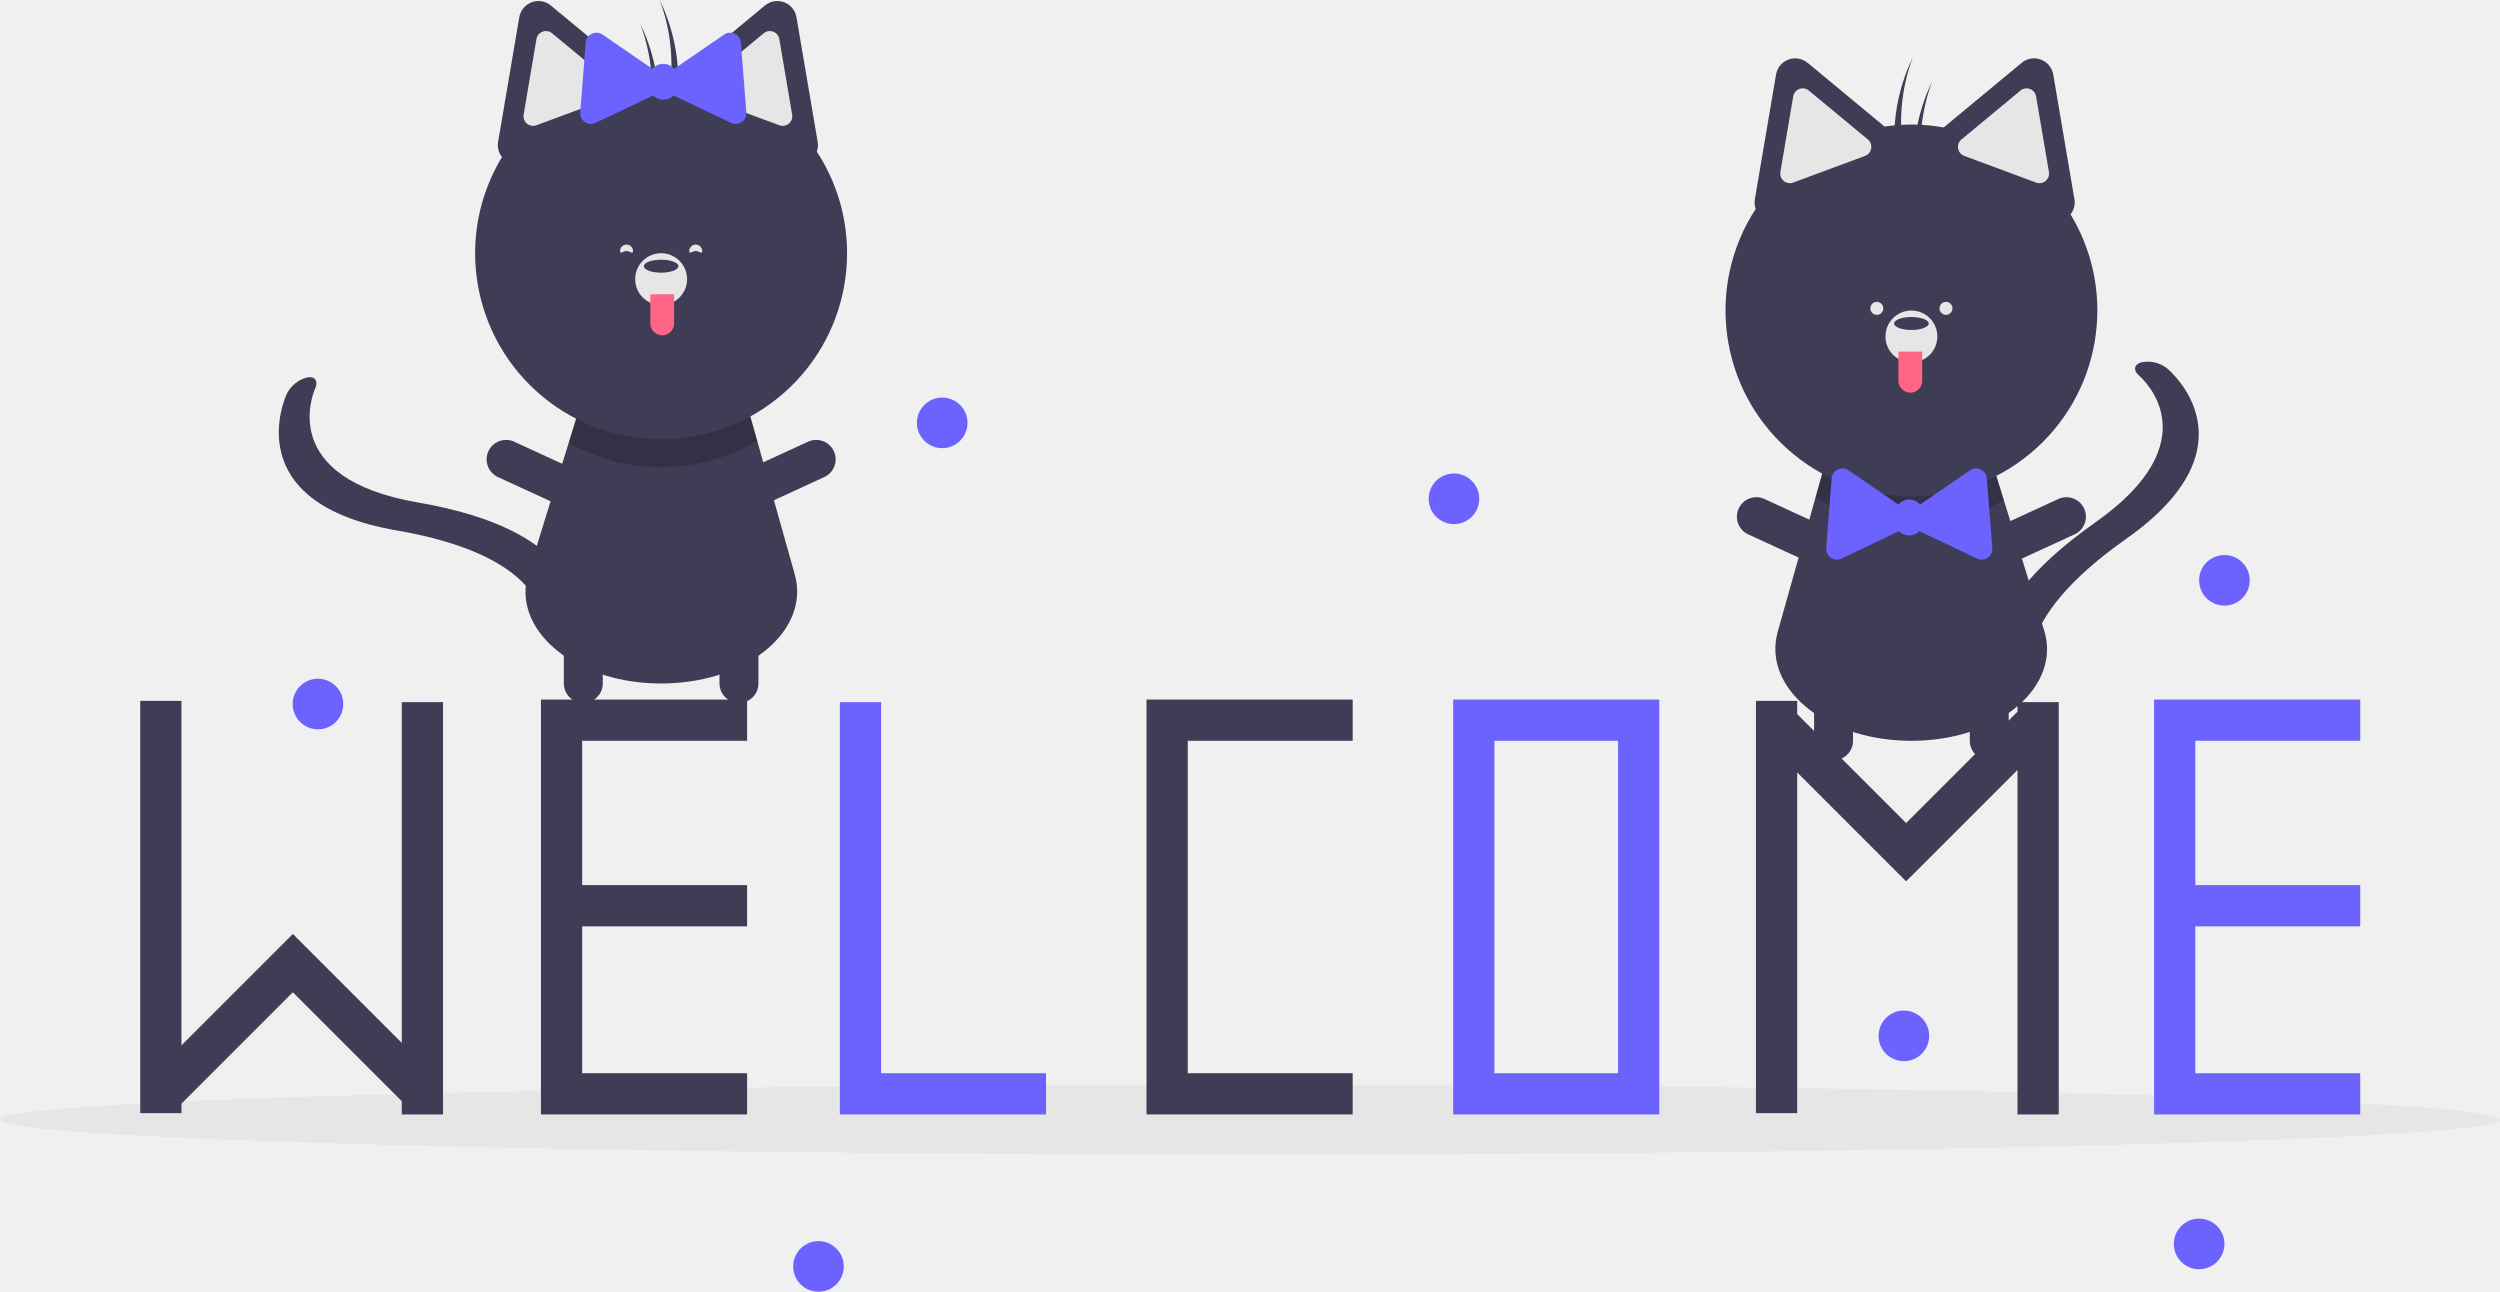
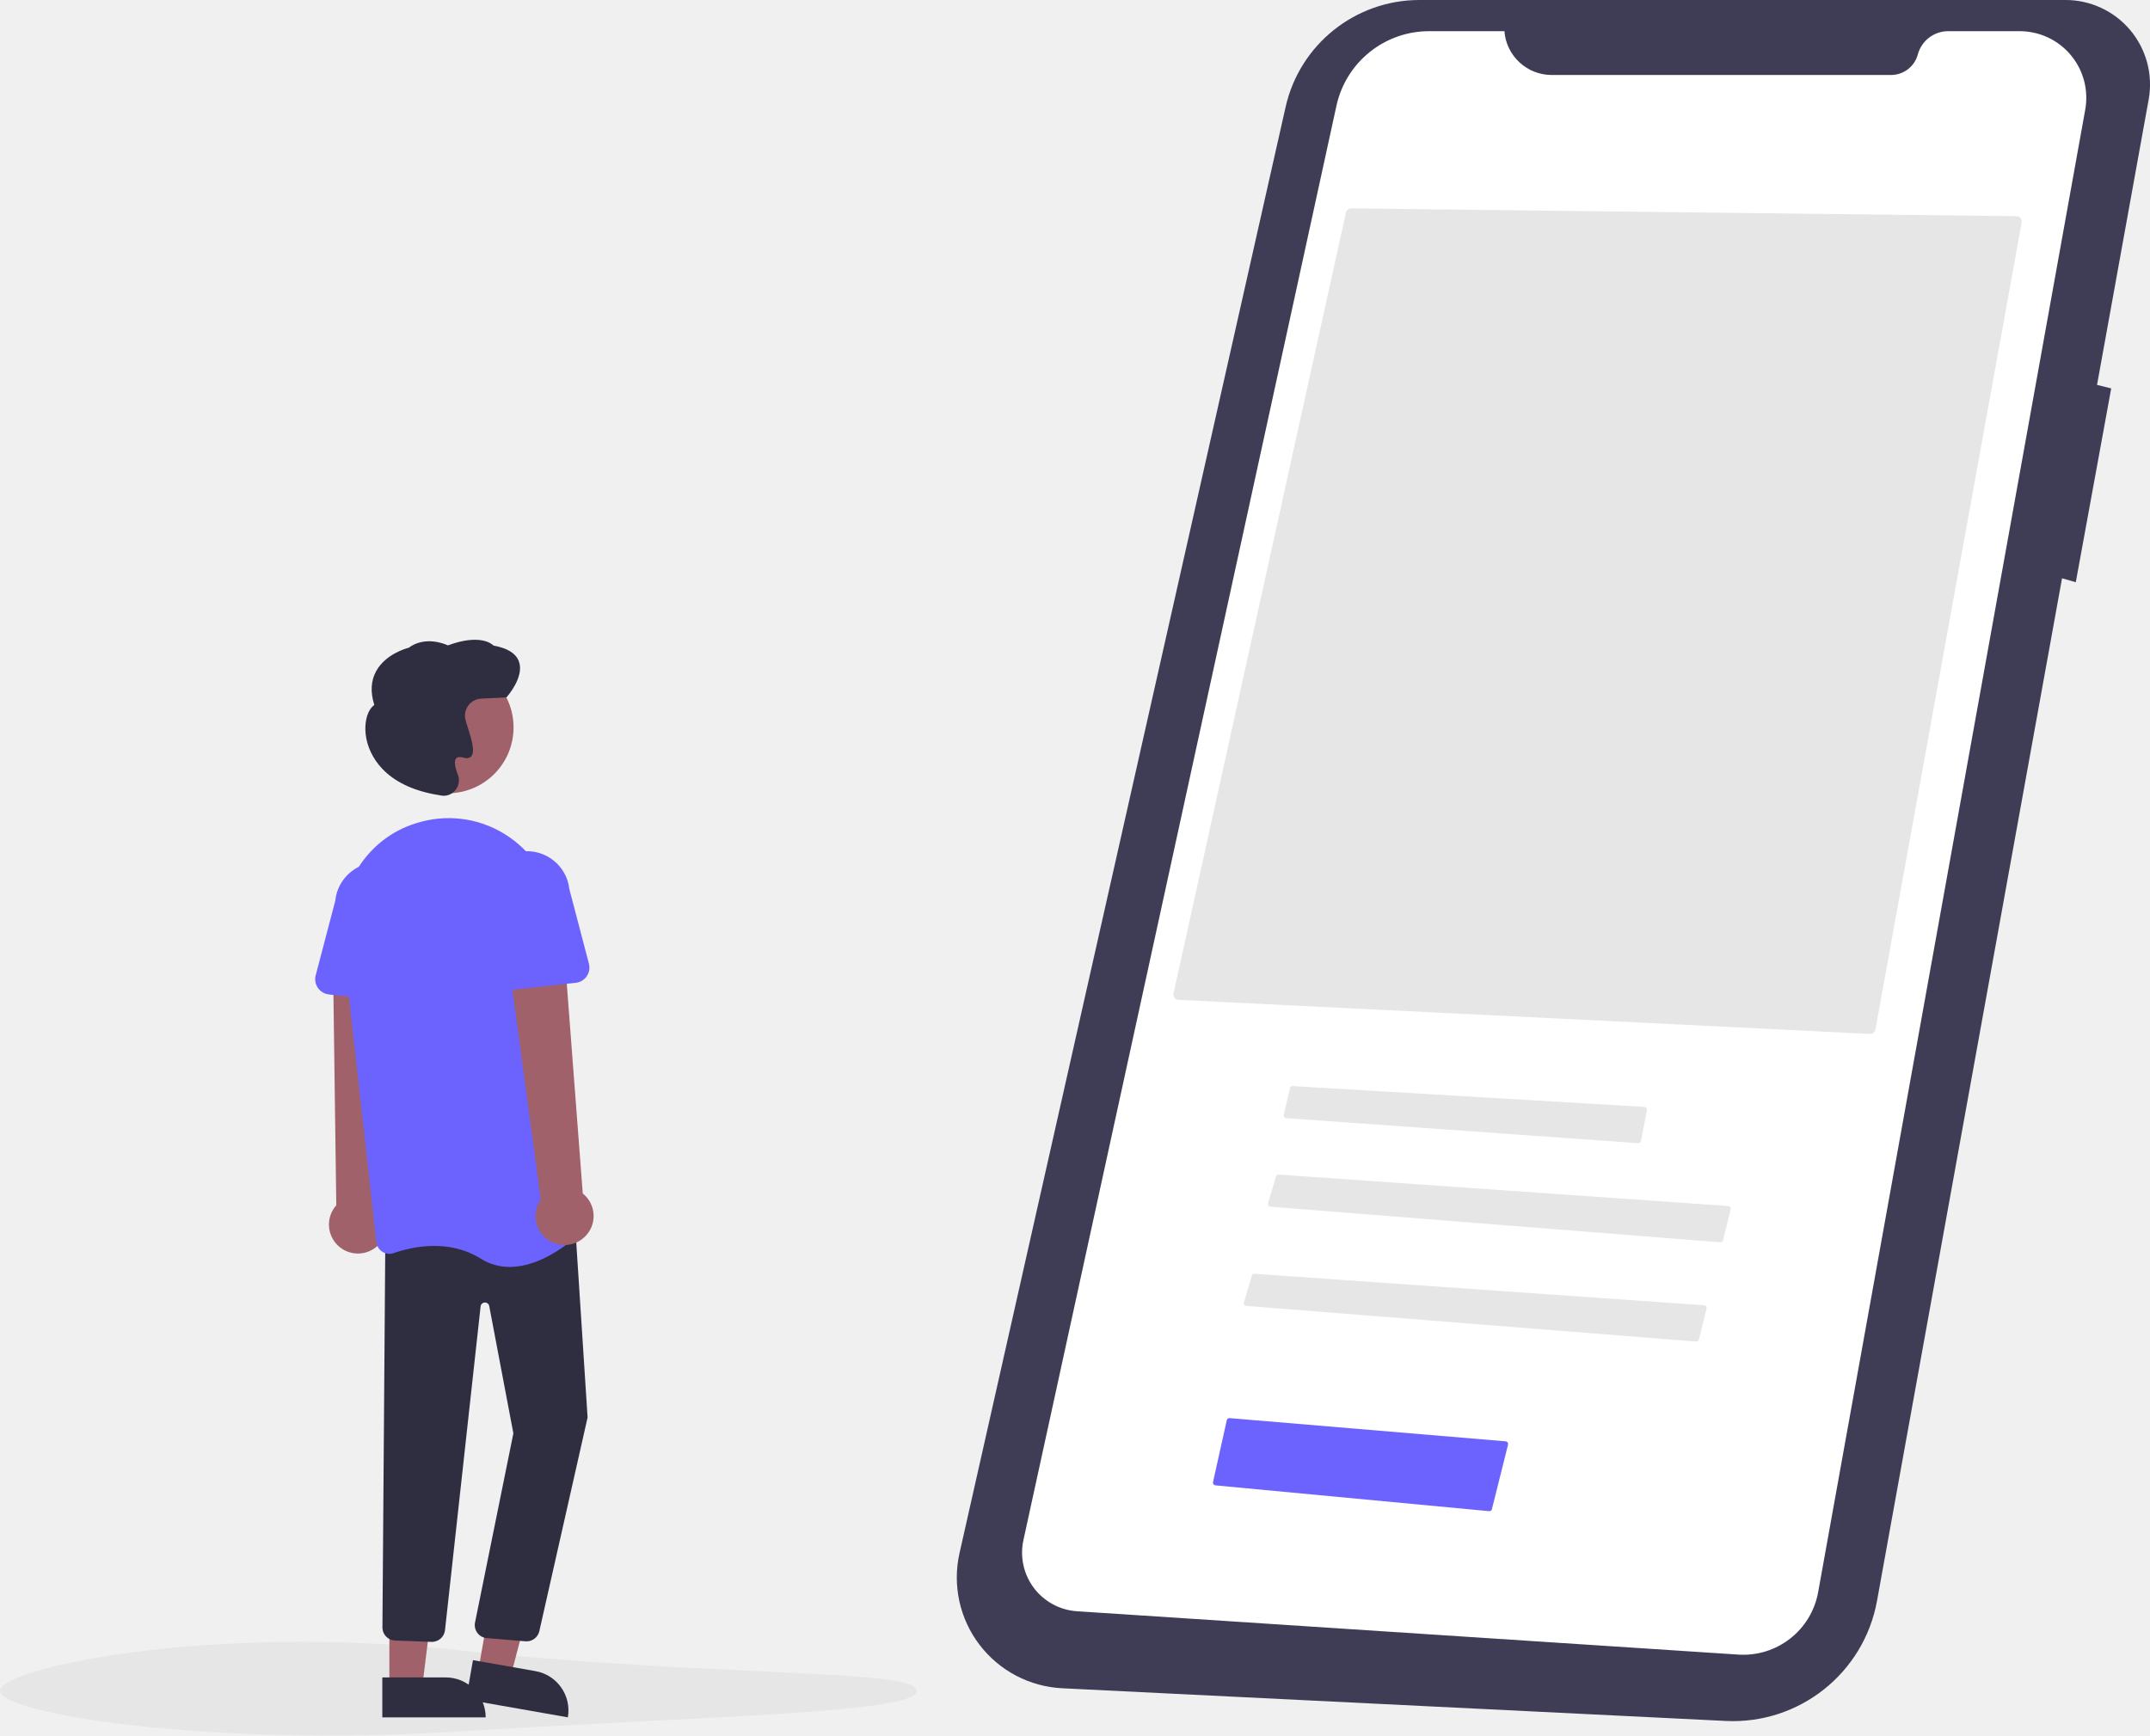
- <svg xmlns="http://www.w3.org/2000/svg" data-name="Layer 1" width="889.076" height="459.38" viewBox="0 0 889.076 459.38">
-   <ellipse cx="444.538" cy="398.169" rx="444.538" ry="12.435" fill="#e6e6e6" />
-   <path d="M836.907,483.742c-.561.008-1.123.015-1.692.015s-1.13-.008-1.692-.015c-29.757-.677-51.326-19.269-45.836-38.777l13.387-47.589,3.383-12.041,59.976,1.023,3.645,11.78,14.348,46.366C888.502,464.119,866.934,483.065,836.907,483.742Z" transform="translate(-155.4622 -220.3102)" fill="#3f3d56" />
-   <path d="M868.079,398.137a66.201,66.201,0,0,1-67.004-.761l3.383-12.041,59.976,1.023Z" transform="translate(-155.4622 -220.3102)" opacity="0.2" />
-   <path d="M865.548,446.544c2.591-9.656,11.106-23.585,34.987-40.38,41.648-29.294,16.803-51.259,15.727-52.18-2.258-1.93-1.925-4.098.775-4.839a11.224,11.224,0,0,1,9.034,2.103c1.348,1.115,32.459,27.683-14.537,60.734-42.295,29.75-33.302,49.169-33.199,49.355,1.133,2.077-.684,3.739-4.063,3.716s-7.039-1.723-8.176-3.797C865.856,460.818,863.135,455.533,865.548,446.544Z" transform="translate(-155.4622 -220.3102)" fill="#3f3d56" />
-   <path d="M807.534,490.677a6.92,6.92,0,0,1-6.92-6.92V453.769a6.92,6.92,0,0,1,13.841,0v29.988A6.92,6.92,0,0,1,807.534,490.677Z" transform="translate(-155.4622 -220.3102)" fill="#3f3d56" />
-   <path d="M813.602,419.484a6.92,6.92,0,0,1-9.179,3.394l-27.243-12.534a6.92,6.92,0,0,1,5.785-12.574l27.243,12.534A6.92,6.92,0,0,1,813.602,419.484Z" transform="translate(-155.4622 -220.3102)" fill="#3f3d56" />
-   <path d="M856.829,419.484a6.92,6.92,0,0,0,9.179,3.394l27.243-12.534a6.92,6.92,0,0,0-5.785-12.574l-27.243,12.534A6.92,6.92,0,0,0,856.829,419.484Z" transform="translate(-155.4622 -220.3102)" fill="#3f3d56" />
-   <path d="M862.897,490.677a6.92,6.92,0,0,0,6.92-6.92V453.769a6.92,6.92,0,1,0-13.841,0v29.988A6.92,6.92,0,0,0,862.897,490.677Z" transform="translate(-155.4622 -220.3102)" fill="#3f3d56" />
-   <path d="M891.818,296.535a6.806,6.806,0,0,0,1.373-5.408l-3.766-22.157-3.766-22.157a6.913,6.913,0,0,0-11.226-4.164L857.127,256.988l-10.426,8.64a65.694,65.694,0,0,0-21.047-.317l-10.043-8.322-17.305-14.34a6.913,6.913,0,0,0-11.226,4.164l-3.766,22.157-3.766,22.157a6.844,6.844,0,0,0,.301,3.474,66.118,66.118,0,1,0,111.969,1.935Z" transform="translate(-155.4622 -220.3102)" fill="#3f3d56" />
-   <path d="M796.572,251.728a3.447,3.447,0,0,0-1.202.218,3.388,3.388,0,0,0-2.184,2.635L788.618,281.451a3.423,3.423,0,0,0,4.565,3.782l25.553-9.479a3.422,3.422,0,0,0,.993-5.844l-0-.001-20.985-17.39A3.392,3.392,0,0,0,796.572,251.728Z" transform="translate(-155.4622 -220.3102)" fill="#e6e6e6" />
-   <path d="M876.167,251.728a3.392,3.392,0,0,0-2.172.792l-20.986,17.391a3.422,3.422,0,0,0,.993,5.844l25.553,9.479a3.423,3.423,0,0,0,4.565-3.782l-4.567-26.87a3.388,3.388,0,0,0-2.184-2.635A3.447,3.447,0,0,0,876.167,251.728Z" transform="translate(-155.4622 -220.3102)" fill="#e6e6e6" />
-   <circle cx="679.753" cy="119.658" r="9.227" fill="#e6e6e6" />
-   <ellipse cx="679.753" cy="115.044" rx="6.151" ry="2.307" fill="#3f3d56" />
-   <path d="M675.14,125.04H683.598a0,0,0,0,1,0,0v10.38a4.229,4.229,0,0,1-4.229,4.229h0a4.229,4.229,0,0,1-4.229-4.229V125.04a0,0,0,0,1,0,0Z" fill="#ff6584" />
-   <path d="M835.729,240.69c-.444.92-.874,1.849-1.279,2.798a65.818,65.818,0,0,0-4.651,35.344c.866-1.256,1.776-2.565,2.701-3.888A65.775,65.775,0,0,1,835.729,240.69Z" transform="translate(-155.4622 -220.3102)" fill="#3f3d56" />
-   <path d="M842.649,249.148c-.444.92-.874,1.849-1.279,2.798A65.818,65.818,0,0,0,836.719,287.29c.866-1.256,1.776-2.565,2.701-3.888A65.775,65.775,0,0,1,842.649,249.148Z" transform="translate(-155.4622 -220.3102)" fill="#3f3d56" />
-   <path d="M863.985,415.199l-.975-12.398-.975-12.398a3.825,3.825,0,0,0-5.98-2.853l-10.25,7.043-7.485,5.143a5.095,5.095,0,0,0-7.749,0l-7.485-5.143L812.838,387.55a3.825,3.825,0,0,0-5.98,2.853l-.975,12.398-.975,12.398a3.825,3.825,0,0,0,5.461,3.752l11.224-5.355,9.223-4.4a5.101,5.101,0,0,0,7.262,0l9.223,4.4,11.224,5.355A3.825,3.825,0,0,0,863.985,415.199Z" transform="translate(-155.4622 -220.3102)" fill="#6c63ff" />
-   <circle cx="667.451" cy="109.662" r="2.307" fill="#e6e6e6" />
-   <circle cx="692.056" cy="109.662" r="2.307" fill="#e6e6e6" />
-   <path d="M388.888,463.362c.561.008,1.123.015,1.692.015s1.13-.008,1.692-.015c29.757-.677,51.326-19.269,45.836-38.777l-13.387-47.589L421.336,364.955l-59.976,1.023-3.645,11.78-14.348,46.366C337.293,443.739,358.861,462.685,388.888,463.362Z" transform="translate(-155.4622 -220.3102)" fill="#3f3d56" />
-   <path d="M357.715,377.758a66.201,66.201,0,0,0,67.004-.761L421.336,364.955l-59.976,1.023Z" transform="translate(-155.4622 -220.3102)" opacity="0.2" />
-   <path d="M352.962,420.524c-6.473-7.619-20.13-16.565-48.9-21.526-50.177-8.656-37.121-39.139-36.542-40.432,1.215-2.711-.014-4.527-2.771-4.041a11.224,11.224,0,0,0-7.266,5.766c-.741,1.585-17.492,38.91,39.127,48.673,50.957,8.79,51.139,30.19,51.125,30.403-.136,2.362,2.218,3.087,5.263,1.62s5.625-4.569,5.765-6.931C358.791,433.557,358.99,427.616,352.962,420.524Z" transform="translate(-155.4622 -220.3102)" fill="#3f3d56" />
-   <path d="M418.261,470.298a6.92,6.92,0,0,0,6.92-6.92V433.389a6.92,6.92,0,0,0-13.841,0v29.988A6.92,6.92,0,0,0,418.261,470.298Z" transform="translate(-155.4622 -220.3102)" fill="#3f3d56" />
-   <path d="M412.193,399.105a6.92,6.92,0,0,0,9.179,3.394l27.243-12.534a6.92,6.92,0,1,0-5.785-12.574l-27.243,12.534A6.92,6.92,0,0,0,412.193,399.105Z" transform="translate(-155.4622 -220.3102)" fill="#3f3d56" />
-   <path d="M368.966,399.105a6.92,6.92,0,0,1-9.179,3.394l-27.243-12.534a6.92,6.92,0,1,1,5.785-12.574l27.243,12.534A6.92,6.92,0,0,1,368.966,399.105Z" transform="translate(-155.4622 -220.3102)" fill="#3f3d56" />
-   <path d="M362.898,470.298a6.92,6.92,0,0,1-6.92-6.92V433.389a6.92,6.92,0,0,1,13.841,0v29.988A6.92,6.92,0,0,1,362.898,470.298Z" transform="translate(-155.4622 -220.3102)" fill="#3f3d56" />
-   <path d="M445.947,274.221a6.844,6.844,0,0,0,.301-3.474l-3.766-22.157-3.766-22.157a6.913,6.913,0,0,0-11.226-4.164l-17.305,14.34L400.141,244.931a65.694,65.694,0,0,0-21.047.317l-10.426-8.64-17.305-14.34a6.913,6.913,0,0,0-11.226,4.164L336.37,248.59l-3.766,22.157a6.806,6.806,0,0,0,1.373,5.408,66.137,66.137,0,1,0,111.969-1.935Z" transform="translate(-155.4622 -220.3102)" fill="#3f3d56" />
-   <path d="M427.051,232.14,406.066,249.53l-0.0.001a3.422,3.422,0,0,0,.993,5.844l25.553,9.479a3.423,3.423,0,0,0,4.565-3.782l-4.567-26.87a3.388,3.388,0,0,0-2.184-2.635,3.447,3.447,0,0,0-1.202-.218A3.392,3.392,0,0,0,427.051,232.14Z" transform="translate(-155.4622 -220.3102)" fill="#e6e6e6" />
-   <path d="M348.427,231.566a3.388,3.388,0,0,0-2.184,2.635l-4.567,26.87a3.423,3.423,0,0,0,4.565,3.782l25.553-9.479a3.422,3.422,0,0,0,.993-5.844l-20.986-17.391a3.392,3.392,0,0,0-2.172-.792A3.447,3.447,0,0,0,348.427,231.566Z" transform="translate(-155.4622 -220.3102)" fill="#e6e6e6" />
-   <circle cx="235.117" cy="99.278" r="9.227" fill="#e6e6e6" />
-   <ellipse cx="235.117" cy="94.665" rx="6.151" ry="2.307" fill="#3f3d56" />
-   <path d="M390.964,324.971h0A4.229,4.229,0,0,1,395.193,329.2v10.38a0,0,0,0,1,0,0h-8.458a0,0,0,0,1,0,0V329.2A4.229,4.229,0,0,1,390.964,324.971Z" transform="translate(626.4652 444.2411) rotate(-180)" fill="#ff6584" />
-   <path d="M390.066,220.31c.444.92.874,1.849,1.279,2.798a65.818,65.818,0,0,1,4.651,35.344c-.866-1.256-1.776-2.565-2.701-3.888A65.775,65.775,0,0,0,390.066,220.31Z" transform="translate(-155.4622 -220.3102)" fill="#3f3d56" />
-   <path d="M383.146,228.768c.444.92.874,1.849,1.279,2.798a65.818,65.818,0,0,1,4.651,35.344c-.866-1.256-1.776-2.565-2.701-3.888A65.775,65.775,0,0,0,383.146,228.768Z" transform="translate(-155.4622 -220.3102)" fill="#3f3d56" />
-   <path d="M361.81,260.258l.975-12.398.975-12.398a3.825,3.825,0,0,1,5.98-2.853l10.25,7.043,7.485,5.143a5.095,5.095,0,0,1,7.749,0l7.485-5.143,10.25-7.043a3.825,3.825,0,0,1,5.98,2.853l.975,12.398.975,12.398a3.825,3.825,0,0,1-5.461,3.752L404.202,258.655l-9.223-4.4a5.101,5.101,0,0,1-7.262,0l-9.223,4.4L367.27,264.01A3.825,3.825,0,0,1,361.81,260.258Z" transform="translate(-155.4622 -220.3102)" fill="#6c63ff" />
-   <path d="M400.575,309.592c0,1.274,1.033,0,2.307,0s2.307,1.274,2.307,0a2.307,2.307,0,0,0-4.614,0Z" transform="translate(-155.4622 -220.3102)" fill="#e6e6e6" />
-   <path d="M380.583,309.592c0,1.274-1.033,0-2.307,0s-2.307,1.274-2.307,0a2.307,2.307,0,0,1,4.614,0Z" transform="translate(-155.4622 -220.3102)" fill="#e6e6e6" />
-   <polygon points="481.05 263.451 481.05 248.788 407.736 248.788 407.736 249.705 407.736 263.451 407.736 381.67 407.736 396.333 422.399 396.333 481.05 396.333 481.05 381.67 422.399 381.67 422.399 263.451 481.05 263.451" fill="#3f3d56" />
-   <path d="M672.253,469.099V616.643h73.314V469.099Zm58.651,132.882h-43.988V483.761h43.988Z" transform="translate(-155.4622 -220.3102)" fill="#6c63ff" />
-   <polygon points="313.344 381.67 313.344 249.705 298.681 249.705 298.681 381.67 298.681 396.333 313.344 396.333 371.995 396.333 371.995 381.67 313.344 381.67" fill="#6c63ff" />
-   <polygon points="265.69 263.451 265.69 248.788 192.376 248.788 192.376 249.705 192.376 263.451 192.376 314.771 192.376 329.434 192.376 381.67 192.376 396.333 207.039 396.333 265.69 396.333 265.69 381.67 207.039 381.67 207.039 329.434 265.69 329.434 265.69 314.771 207.039 314.771 207.039 263.451 265.69 263.451" fill="#3f3d56" />
-   <polygon points="839.372 263.451 839.372 248.788 766.058 248.788 766.058 249.705 766.058 263.451 766.058 314.771 766.058 329.434 766.058 381.67 766.058 396.333 780.721 396.333 839.372 396.333 839.372 381.67 780.721 381.67 780.721 329.434 839.372 329.434 839.372 314.771 780.721 314.771 780.721 263.451 839.372 263.451" fill="#6c63ff" />
-   <polygon points="142.889 249.705 142.889 370.89 104.228 332.23 104.14 332.319 104.058 332.237 64.535 371.76 64.535 249.247 49.872 249.247 49.872 395.875 64.535 395.875 64.535 392.496 104.147 352.884 142.889 391.627 142.889 396.333 157.552 396.333 157.552 249.705 142.889 249.705" fill="#3f3d56" />
-   <polygon points="717.488 249.705 717.488 253.083 677.876 292.695 639.133 253.953 639.133 249.247 624.47 249.247 624.47 395.875 639.133 395.875 639.133 274.689 677.794 313.35 677.883 313.261 677.964 313.342 717.488 273.819 717.488 396.333 732.15 396.333 732.15 249.705 717.488 249.705" fill="#3f3d56" />
-   <circle cx="335.076" cy="150.38" r="9" fill="#6c63ff" />
-   <circle cx="113.076" cy="250.38" r="9" fill="#6c63ff" />
-   <circle cx="291.076" cy="450.38" r="9" fill="#6c63ff" />
-   <circle cx="517.076" cy="177.38" r="9" fill="#6c63ff" />
-   <circle cx="782.076" cy="442.38" r="9" fill="#6c63ff" />
-   <circle cx="791.076" cy="206.38" r="9" fill="#6c63ff" />
-   <circle cx="677.076" cy="368.38" r="9" fill="#6c63ff" />
+ <svg xmlns="http://www.w3.org/2000/svg" width="801.575" height="647.182" viewBox="0 0 801.575 647.182">
+   <g id="Group_6" data-name="Group 6" transform="translate(-231.222 -125)">
+     <path id="Path_80-203" data-name="Path 80" d="M1001.142,124.77H760.527a51.15,51.15,0,0,0-49.9,39.9L589.051,703.938a41.34,41.34,0,0,0,38.294,50.382L874.7,766.507a54.615,54.615,0,0,0,56.43-44.828L1000.1,340.412l5.131,1.466,13.2-72.265-5.281-1.32,19.251-106.426a31.493,31.493,0,0,0-31.25-37.1Z" transform="translate(-0.099 0.231)" fill="#3f3d56" />
+     <path id="Path_81-204" data-name="Path 81" d="M792.2,136.395H764.116a35.349,35.349,0,0,0-34.536,27.813l-116.7,534.868A21.9,21.9,0,0,0,632.849,725.6L879.4,741.76a28.367,28.367,0,0,0,29.773-23.277l99.58-552.838a24.846,24.846,0,0,0-24.452-29.25H957.658a11.726,11.726,0,0,0-11.323,8.677h0a10.352,10.352,0,0,1-10,7.661H809.847A17.7,17.7,0,0,1,792.2,136.395Z" transform="translate(-0.099 0.231)" fill="#fff" />
+     <path id="Path_93-205" data-name="Path 93" d="M928.494,510.313a2,2,0,0,0,2.036-1.638l54.523-300.917a2.021,2.021,0,0,0-.417-1.632,1.962,1.962,0,0,0-1.5-.729l-248.059-2.93h-.023a1.988,1.988,0,0,0-1.925,1.562L668.853,495.179a2.021,2.021,0,0,0,.356,1.648,1.964,1.964,0,0,0,1.473.785Z" transform="translate(-0.099 0.231)" fill="#e6e6e6" />
+     <path id="Path_94-206" data-name="Path 94" d="M713.229,529.535a1,1,0,0,0-.973.773l-2.323,9.956a1,1,0,0,0,.9,1.225l131.23,9.327a1.009,1.009,0,0,0,1.053-.807l2.234-11.519a1,1,0,0,0-.922-1.188L713.29,529.537Z" transform="translate(-0.099 0.465)" fill="#e6e6e6" />
+     <path id="Path_95-207" data-name="Path 95" d="M872.666,587.808a1,1,0,0,0,1.051-.758l2.844-11.543a1,1,0,0,0-.9-1.237L708.072,562.549a.989.989,0,0,0-1.029.713l-2.955,9.975a1,1,0,0,0,.878,1.28Z" transform="translate(-0.099 0.454)" fill="#e6e6e6" />
+     <path id="Path_96-208" data-name="Path 96" d="M863.666,624.808a1,1,0,0,0,1.051-.758l2.844-11.543a1,1,0,0,0-.9-1.237L699.072,599.549a.989.989,0,0,0-1.029.713l-2.955,9.975a1,1,0,0,0,.878,1.28Z" transform="translate(-0.099 0.454)" fill="#e6e6e6" />
+     <path id="Path_79-209" data-name="Path 79" d="M508.877,752.008c0,8.369-76.605,9.26-170.889,15.153-94.2,5.887-170.889-6.784-170.889-15.153s77.047-25.207,170.889-15.153C432.272,746.957,508.877,743.639,508.877,752.008Z" transform="translate(64.123 3.512)" fill="#e6e6e6" />
+     <path id="Path_97-210" data-name="Path 97" d="M786.481,688.283a.989.989,0,0,0,1.064-.754l6.013-24.051a1,1,0,0,0-.886-1.24l-102.916-8.656a1.018,1.018,0,0,0-1.06.779l-5.129,23.083a1,1,0,0,0,.883,1.213Z" transform="translate(-0.099 0.231)" fill="#6c63ff" />
+     <path id="Path_111-211" data-name="Path 111" d="M315.09,570.537a10.743,10.743,0,0,0,1.582-16.4l4.167-93.018L299.624,463.5l1.233,90.985a10.8,10.8,0,0,0,14.234,16.048Z" transform="translate(55.741 19.97)" fill="#a0616a" />
+     <path id="Path_112-212" data-name="Path 112" d="M69.534,574.966l12.075,2.123,11.934-45.564-15.821-3.133Z" transform="translate(340 173)" fill="#a0616a" />
+     <path id="Path_113-213" data-name="Path 113" d="M350.232,727.314h38.531V742.2H365.119a14.887,14.887,0,0,1-14.887-14.887Z" transform="translate(661.936 1542.365) rotate(-170.029)" fill="#2f2e41" />
+     <path id="Path_114-214" data-name="Path 114" d="M36.392,581.01h12.26l5.832-47.288H36.39Z" transform="translate(340 173)" fill="#a0616a" />
+     <path id="Path_115-215" data-name="Path 115" d="M318.024,730.536h38.531v14.887H332.911a14.887,14.887,0,0,1-14.887-14.887h0Z" transform="translate(730.354 1495.915) rotate(179.997)" fill="#2f2e41" />
+     <path id="Path_116-216" data-name="Path 116" d="M371.8,717.09a4.735,4.735,0,0,1-.572-.034l-14.43-1.187a4.881,4.881,0,0,1-4.243-5.659l14.325-70.681-9-47.474a1.627,1.627,0,0,0-3.219.16L341.4,712.842a4.924,4.924,0,0,1-5.21,4.437l-13.595-.506a4.888,4.888,0,0,1-4.536-4.631l1.086-145.768,70.481-8.81,4.924,76.041-.02.081-17.991,79.675A4.886,4.886,0,0,1,371.8,717.09Z" transform="translate(55.741 19.97)" fill="#2f2e41" />
+     <circle id="Ellipse_16" data-name="Ellipse 16" cx="24.561" cy="24.561" r="24.561" transform="translate(373.568 371.694)" fill="#a0616a" />
+     <path id="Path_117-217" data-name="Path 117" d="M365.53,577.467a20.111,20.111,0,0,1-10.857-3.106c-11.9-7.436-25.411-4.481-32.407-2.057a4.88,4.88,0,0,1-4.221-.481,4.811,4.811,0,0,1-2.224-3.552L303.1,454.646c-2.132-19.038,9.336-36.937,27.268-42.56h0q1.011-.317,2.055-.6a39.569,39.569,0,0,1,32.972,5.723,40.2,40.2,0,0,1,17.167,29.353l10.711,114.387a4.807,4.807,0,0,1-1.527,4.007C387.99,568.428,377.092,577.466,365.53,577.467Z" transform="translate(55.741 19.97)" fill="#6c63ff" />
+     <path id="Path_118-218" data-name="Path 118" d="M326.789,479.012l-28.7-3.156a5.717,5.717,0,0,1-4.905-7.134l7.306-27.846a15.879,15.879,0,1,1,31.556,3.563l1.085,28.675a5.718,5.718,0,0,1-6.338,5.9Z" transform="translate(55.741 19.97)" fill="#6c63ff" />
+     <path id="Path_119-219" data-name="Path 119" d="M393.156,566.554a10.743,10.743,0,0,0-.406-16.468l-7.073-92.842-20.789,4.68,12.2,90.414a10.8,10.8,0,0,0,16.064,14.216Z" transform="translate(55.741 19.97)" fill="#a0616a" />
+     <path id="Path_120-220" data-name="Path 120" d="M356.919,473.176a5.711,5.711,0,0,1-1.818-4.4l1.085-28.675a15.878,15.878,0,1,1,31.556-3.563l7.306,27.846a5.717,5.717,0,0,1-4.905,7.134l-28.7,3.156a5.711,5.711,0,0,1-4.52-1.5Z" transform="translate(55.741 19.97)" fill="#6c63ff" />
+     <path id="Path_121-221" data-name="Path 121" d="M340.927,401.771a5.683,5.683,0,0,1-1.3-.151l-.125-.03c-21.594-3.3-26.367-15.812-27.414-21.035-1.084-5.408.15-10.628,2.94-12.656-1.521-4.8-1.277-9.061.727-12.662,3.5-6.28,11.081-8.4,12.1-8.664,6.058-4.469,13.306-1.486,14.625-.881,11.719-4.335,16.2-.727,17.008.079,5.238.941,8.431,2.964,9.491,6.016,1.991,5.731-4.305,12.86-4.574,13.161l-.14.156-9.38.447a6.358,6.358,0,0,0-5.981,7.317h0a29.611,29.611,0,0,0,.96,3.355c1.6,5.006,2.8,9.283,1.254,10.909a2.51,2.51,0,0,1-2.625.455c-1.467-.392-2.462-.31-2.958.245-.77.859-.535,3.035.662,6.125a5.739,5.739,0,0,1-1.046,5.847,5.568,5.568,0,0,1-4.226,1.967Z" transform="translate(55.741 19.97)" fill="#2f2e41" />
+   </g>
</svg>
